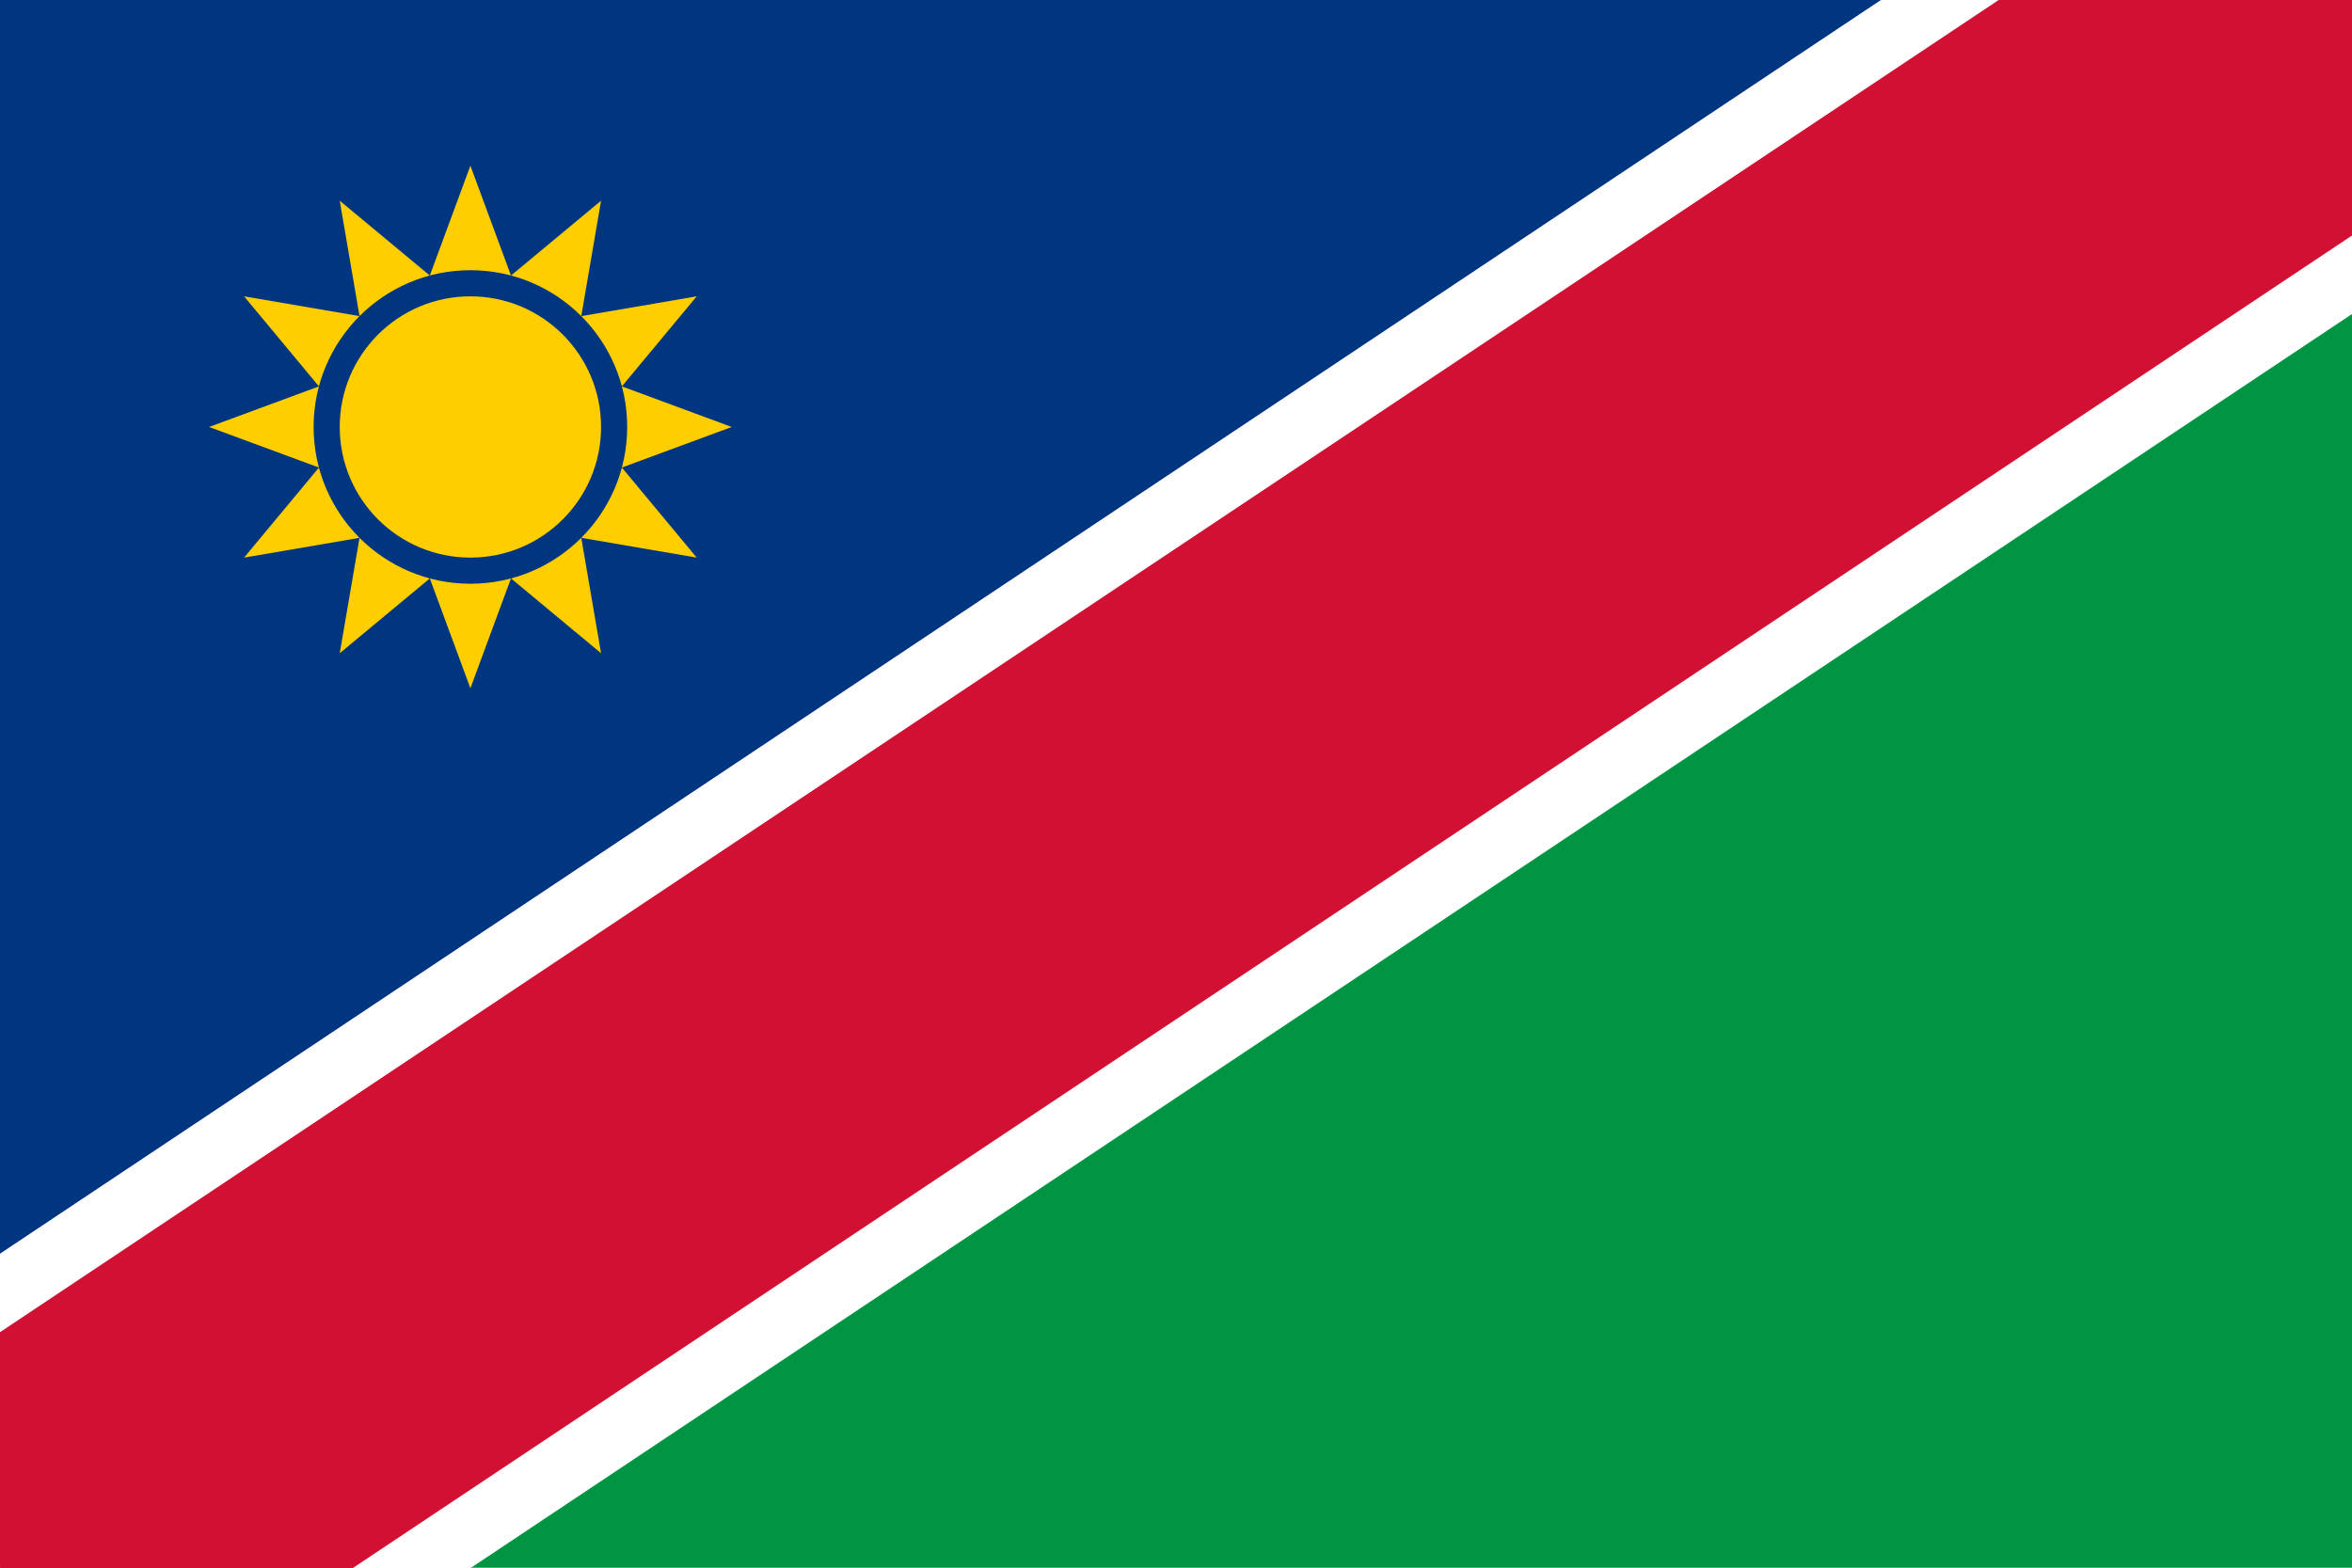
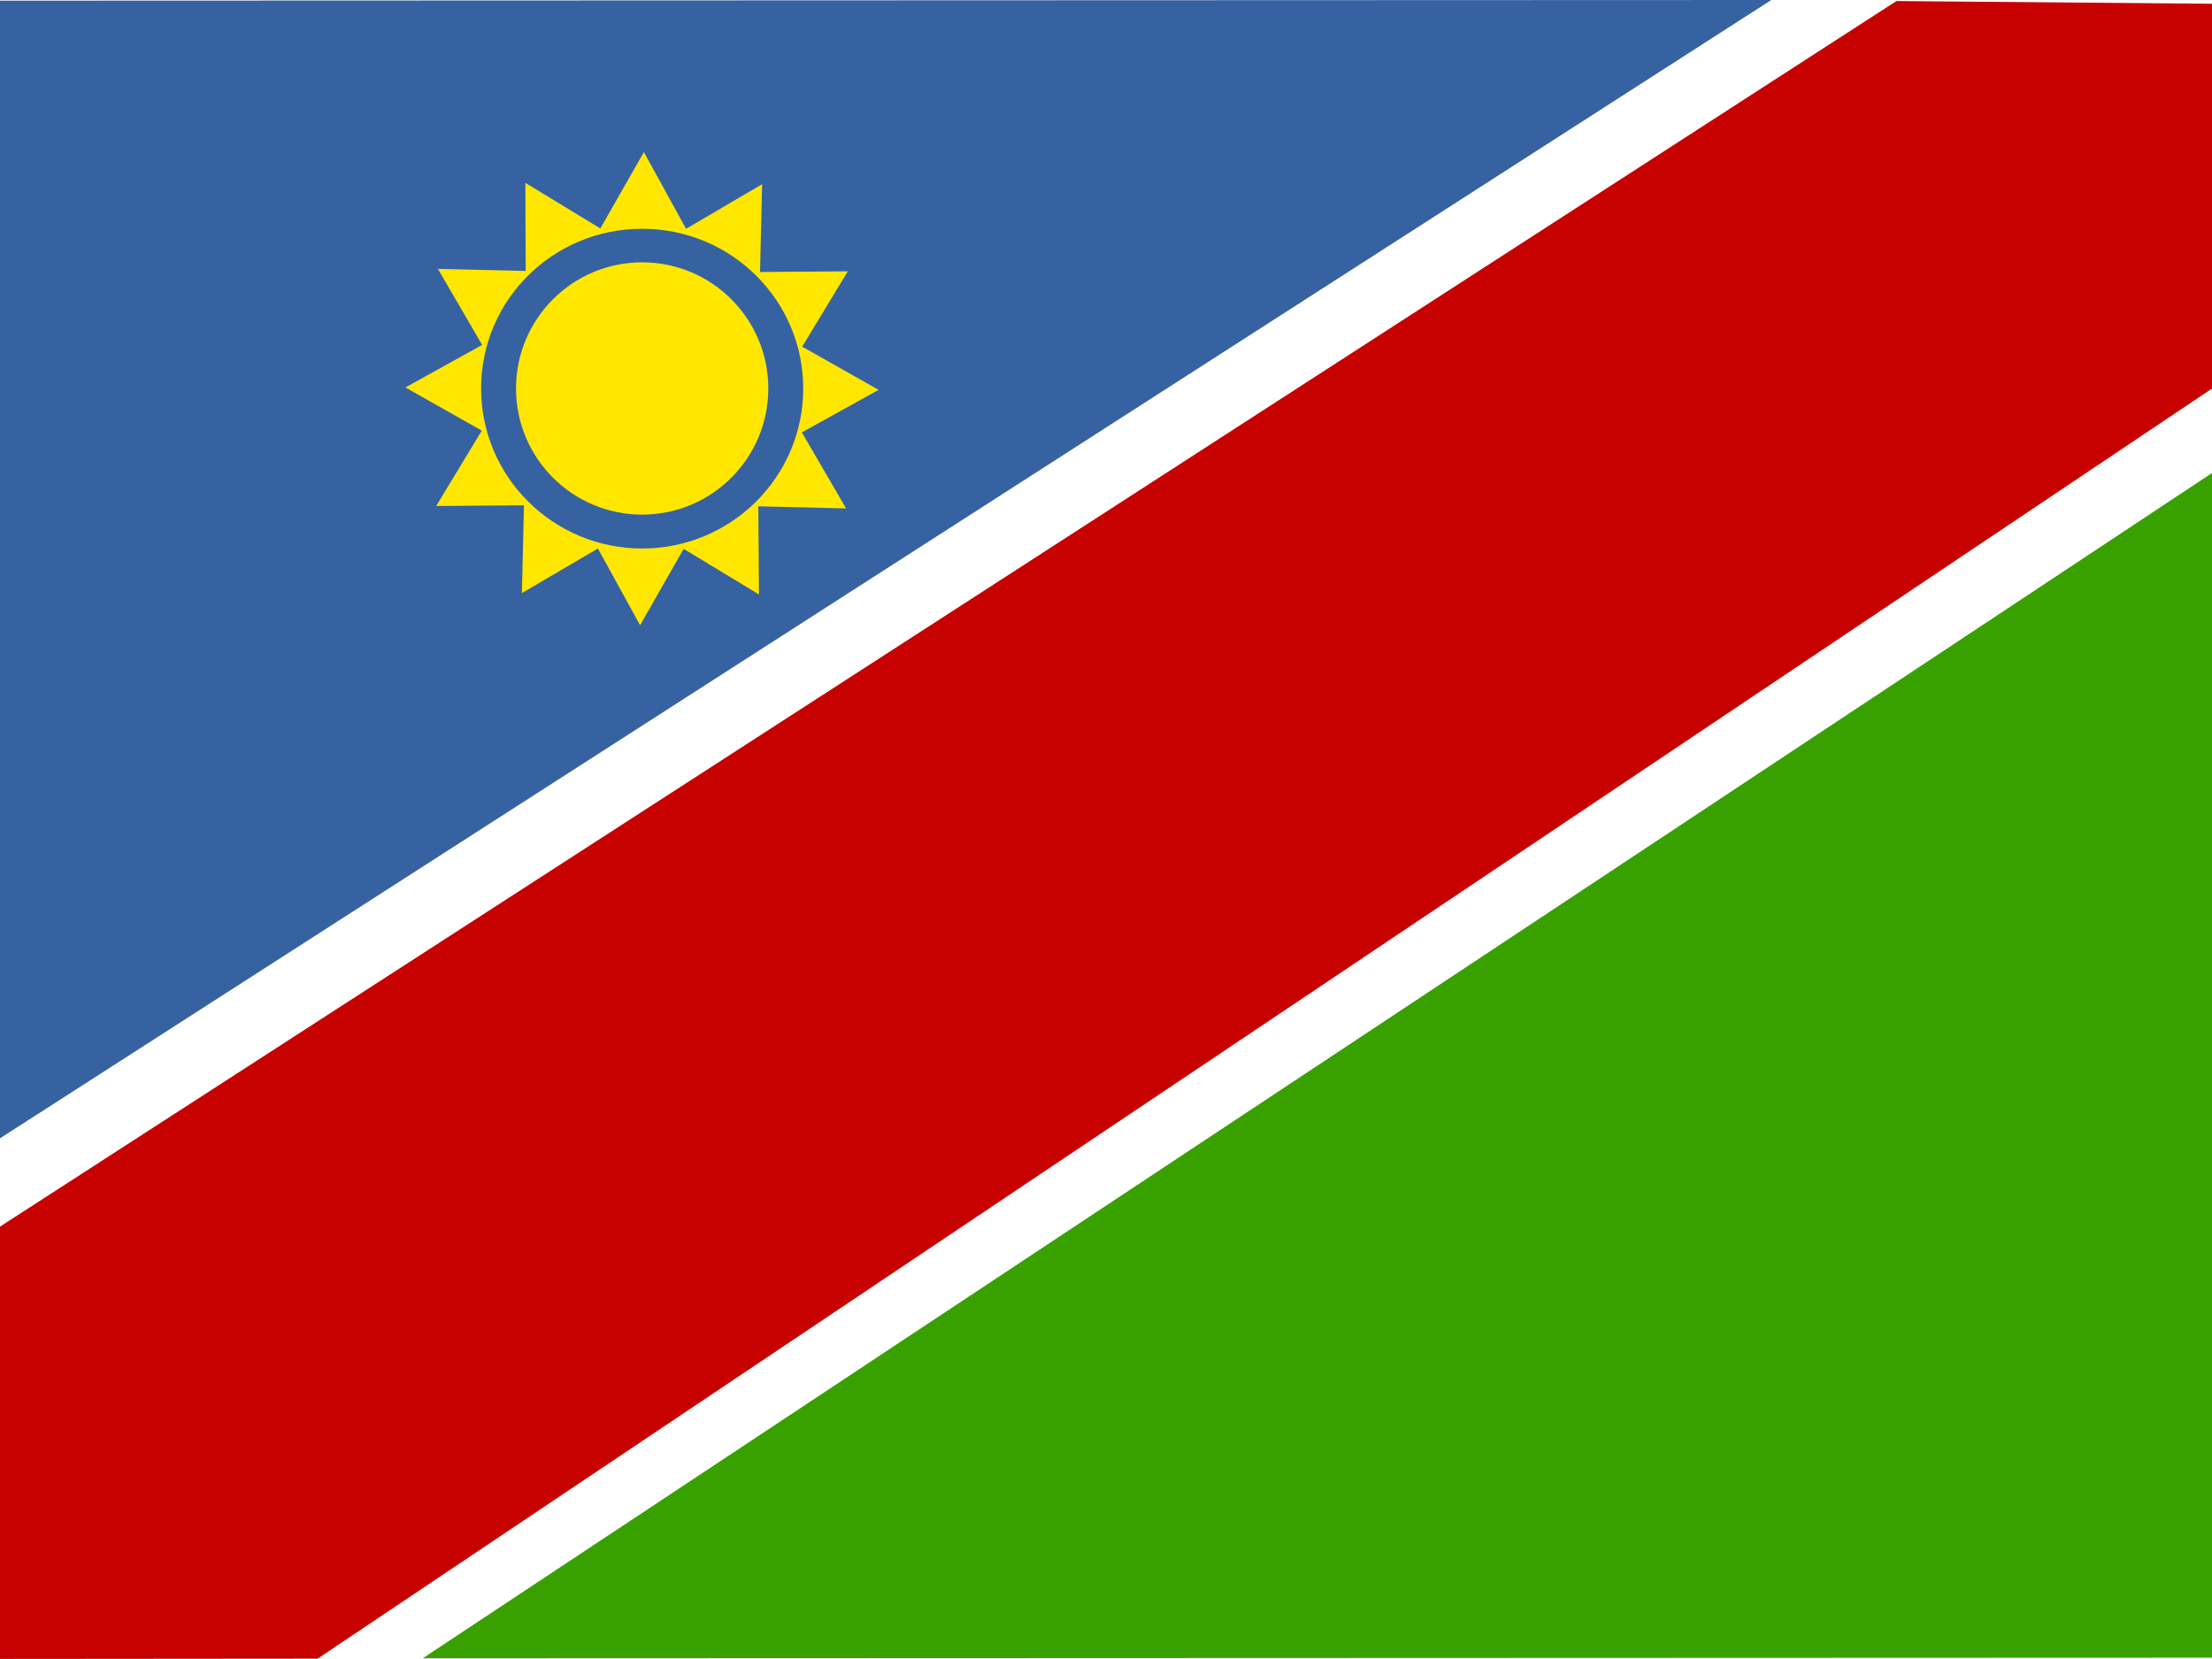
- <svg xmlns="http://www.w3.org/2000/svg" xmlns:xlink="http://www.w3.org/1999/xlink" viewBox="0 0 90 60">
-   <path d="M90,0H0V60z" fill="#003580" />
-   <path d="M0,60H90V0z" fill="#009543" />
-   <path d="M0,60 90,0" stroke="#fff" stroke-width="20" />
-   <path d="M0,60 90,0" stroke="#d21034" stroke-width="15" />
-   <g fill="#ffce00" transform="translate(18,16.34148)">
-     <g id="r4">
-       <path id="r" d="M0,10 1.553,5.796H-1.553z" />
-       <use xlink:href="#r" transform="rotate(90)" />
-       <use xlink:href="#r" transform="rotate(180)" />
-       <use xlink:href="#r" transform="rotate(270)" />
-     </g>
-     <use xlink:href="#r4" transform="rotate(30)" />
-     <use xlink:href="#r4" transform="rotate(60)" />
-     <circle r="5.5" stroke="#003580" />
+ <svg xmlns="http://www.w3.org/2000/svg" id="flag-icons-na" viewBox="0 0 640 480">
+   <defs>
+     <clipPath id="na-a">
+       <path fill-opacity=".7" d="M0 0h640v480H0z" />
+     </clipPath>
+   </defs>
+   <g fill-rule="evenodd" clip-path="url(#na-a)">
+     <path fill="#fff" d="M0 0h640v480H0z" />
+     <path fill="#3662a2" d="m-26.4.2.8 345.6L512.5 0z" />
+     <path fill="#38a100" d="M666.4 479.6 665 120.3 122.3 479.8l544-.2z" />
+     <path fill="#c70000" d="m-26 371.8.4 108.2 117.5-.1L665.4 95.4l-.7-94.1-116-1L-26 371.7z" />
+     <path fill="#ffe700" d="m219.6 172-21.8-13.2-12.6 22.1-12.2-22.2-22 12.9.6-25.4-25.4.2 13.2-21.8-22.1-12.5 22.2-12.3-12.8-22 25.4.6-.1-25.5 21.7 13.2L186.3 44l12.2 22.2 22-12.9-.6 25.4 25.4-.2-13.2 21.8 22.1 12.5-22.2 12.3 12.8 22-25.4-.6z" />
+     <path fill="#3662a2" d="M232.4 112.4c0 25.6-20.9 46.3-46.6 46.3s-46.6-20.7-46.6-46.3 20.8-46.2 46.6-46.2 46.6 20.7 46.6 46.2" />
+     <path fill="#ffe700" d="M222.3 112.4a36.5 36.5 0 1 1-73 0 36.5 36.5 0 0 1 73 0" />
  </g>
</svg>
